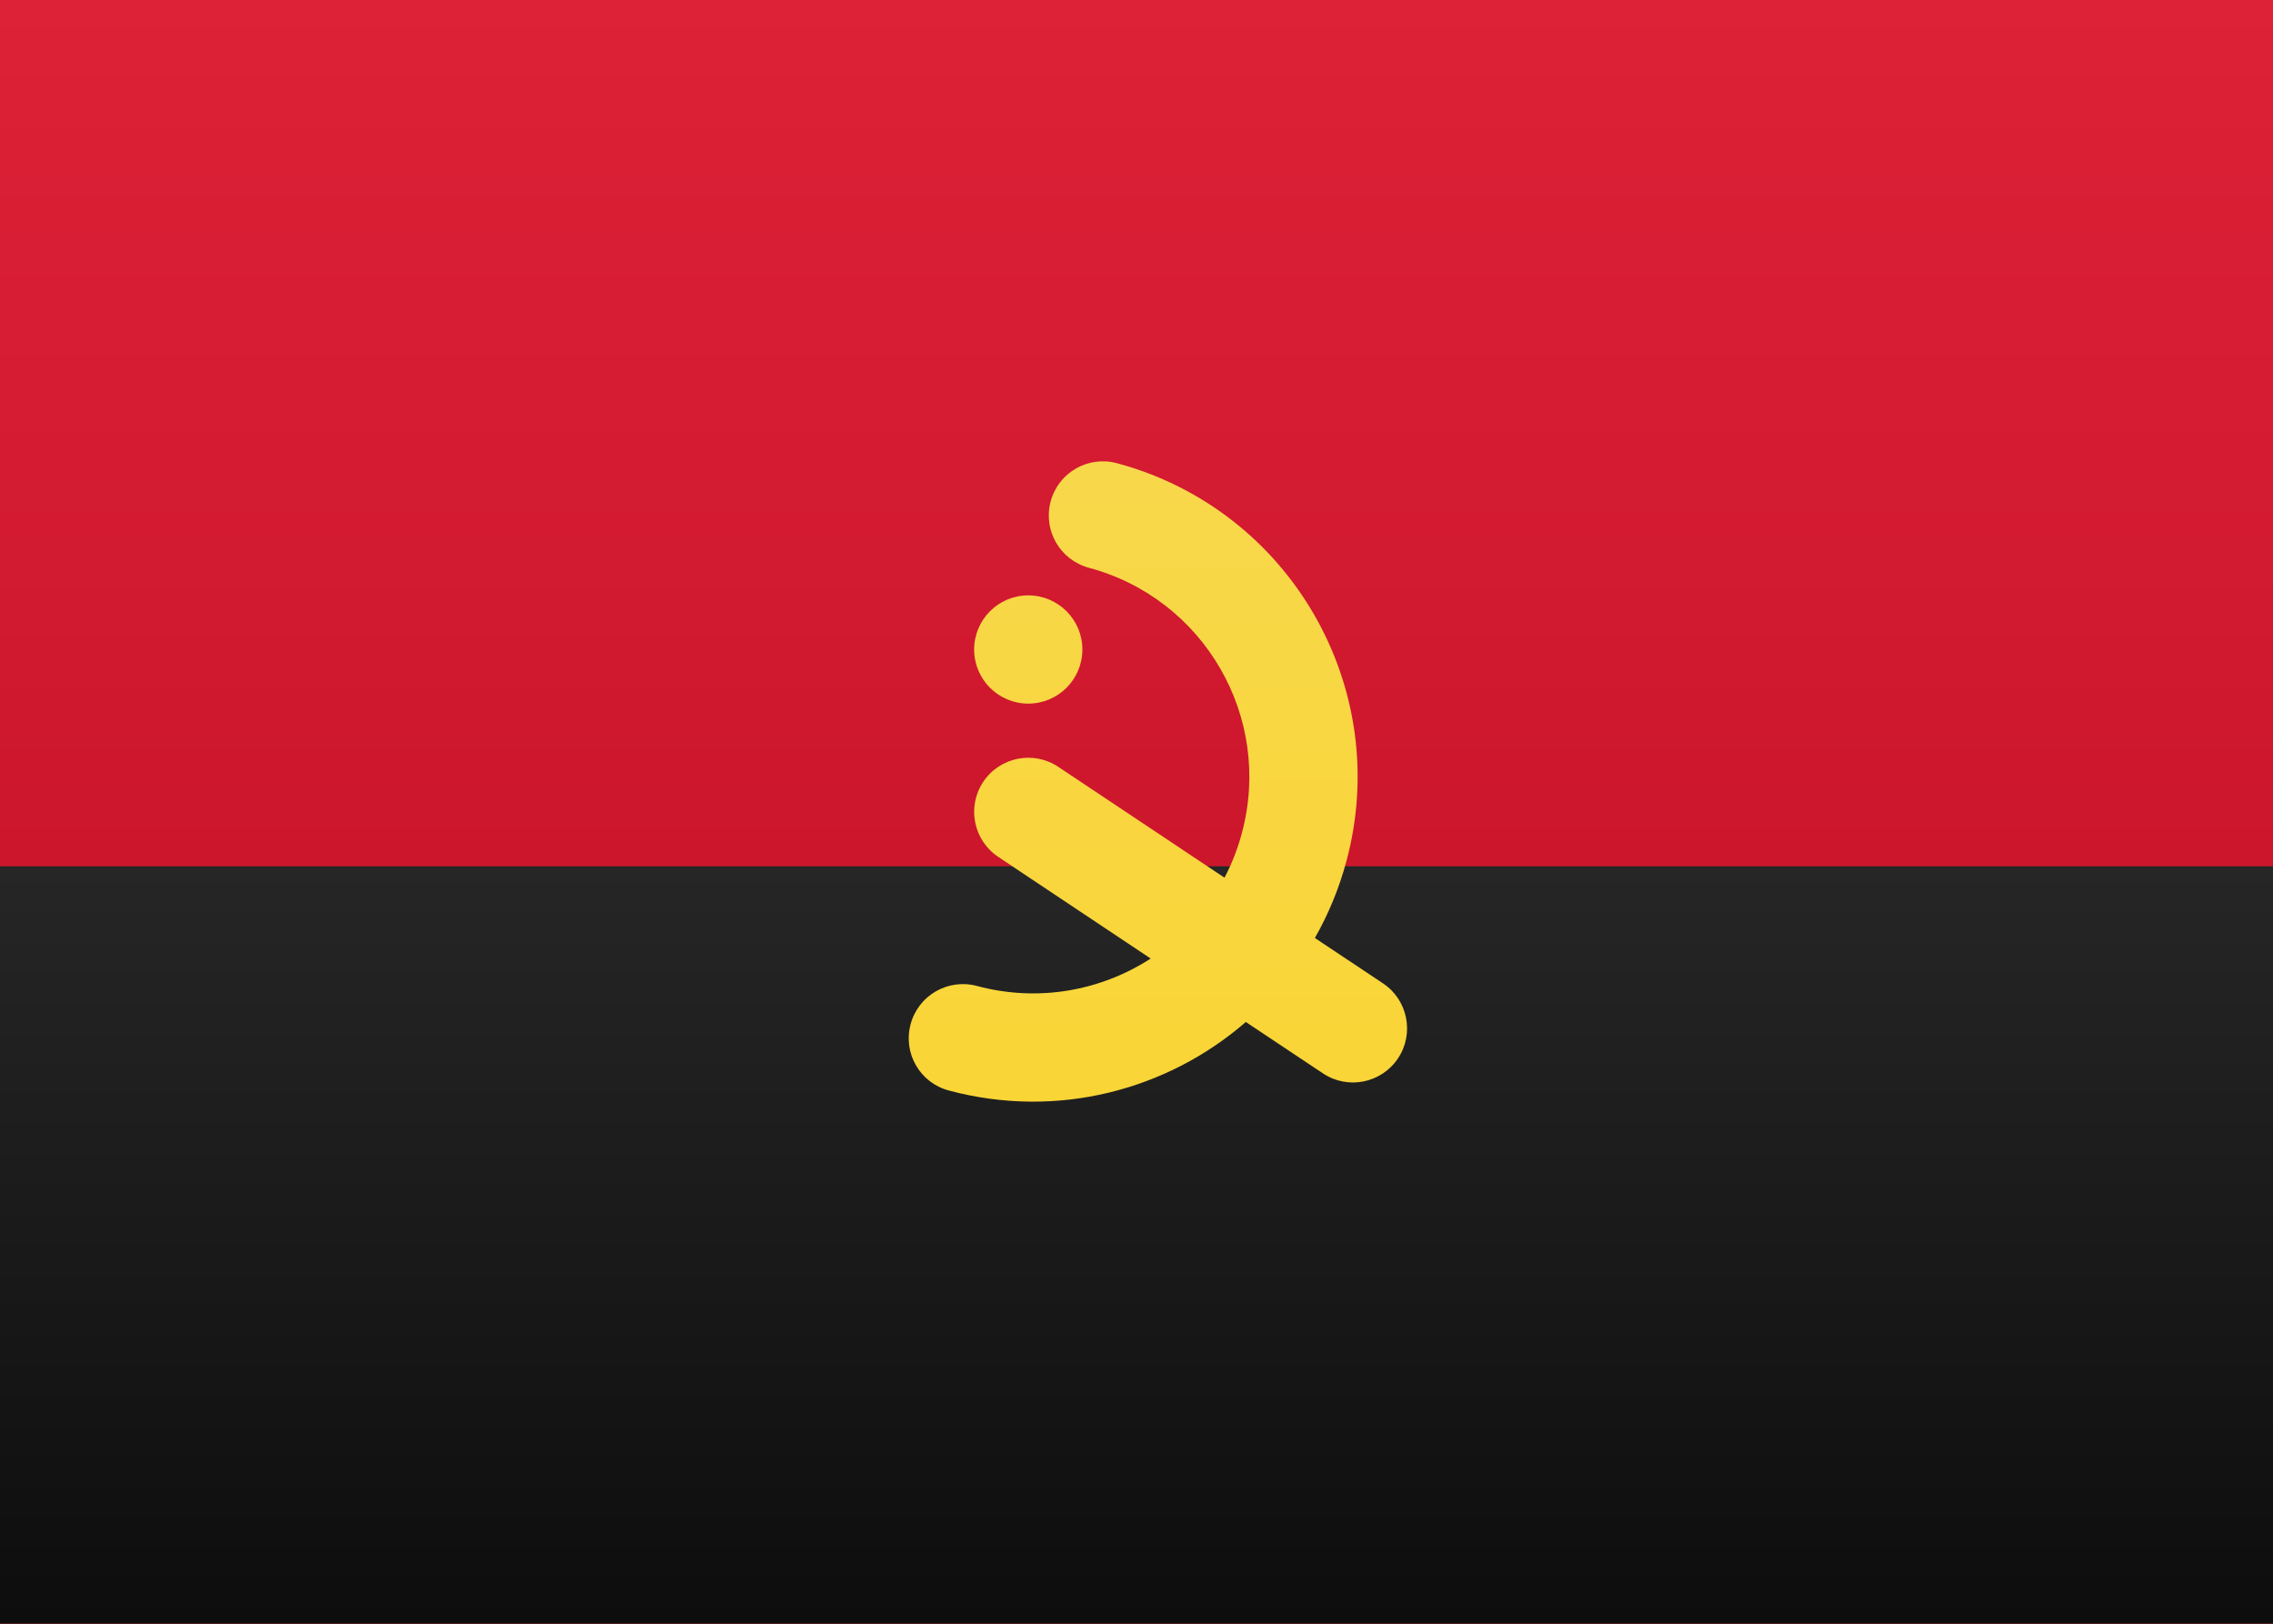
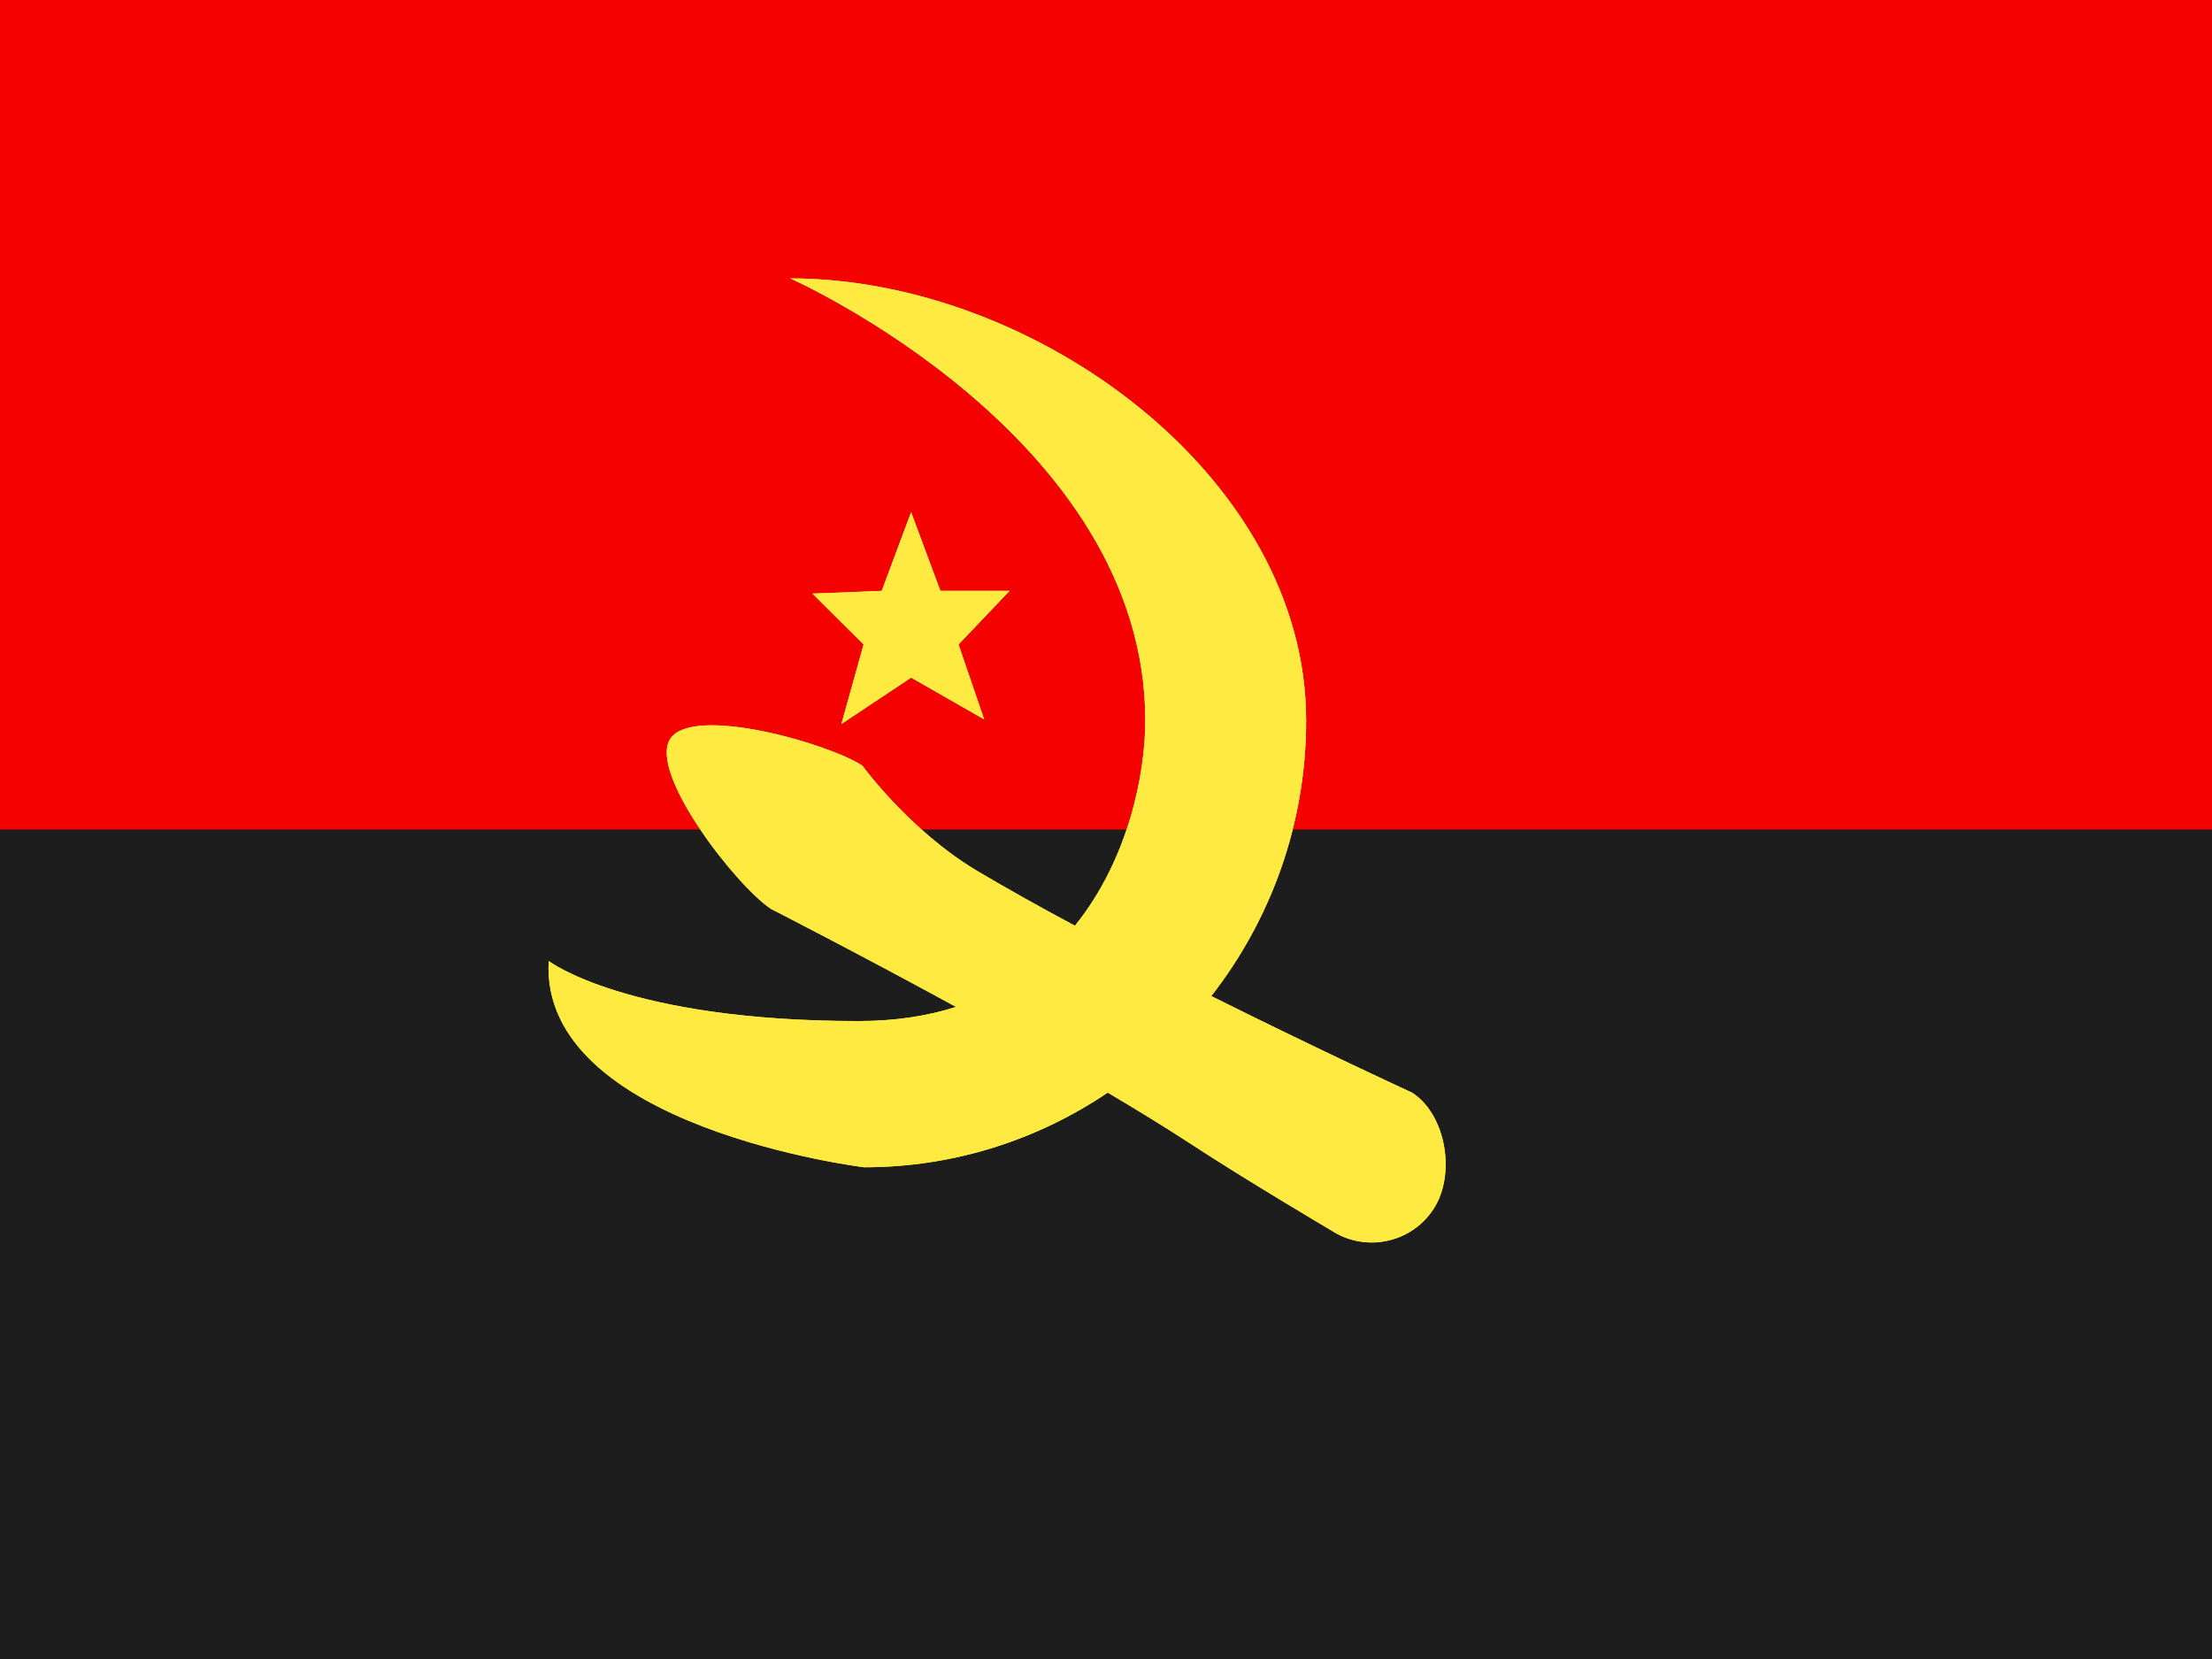
- <svg xmlns="http://www.w3.org/2000/svg" width="21px" height="15px" viewBox="0 0 21 15" version="1.1">
-   <defs>
-     <linearGradient x1="50%" y1="0%" x2="50%" y2="100%" id="linearGradient-1">
-       <stop stop-color="#FFFFFF" offset="0%" />
-       <stop stop-color="#F0F0F0" offset="100%" />
-     </linearGradient>
-     <linearGradient x1="50%" y1="0%" x2="50%" y2="100%" id="linearGradient-2">
-       <stop stop-color="#FF323E" offset="0%" />
-       <stop stop-color="#FD0D1B" offset="100%" />
-     </linearGradient>
-     <linearGradient x1="50%" y1="0%" x2="50%" y2="100%" id="linearGradient-3">
-       <stop stop-color="#262626" offset="0%" />
-       <stop stop-color="#0D0D0D" offset="100%" />
-     </linearGradient>
-     <linearGradient x1="50%" y1="0%" x2="50%" y2="100%" id="linearGradient-4">
-       <stop stop-color="#DD2137" offset="0%" />
-       <stop stop-color="#CC162C" offset="100%" />
-     </linearGradient>
-     <linearGradient x1="50%" y1="0%" x2="50%" y2="100%" id="linearGradient-5">
-       <stop stop-color="#F8D84B" offset="0%" />
-       <stop stop-color="#F9D536" offset="100%" />
-     </linearGradient>
-   </defs>
-   <g id="Symbols" stroke="none" stroke-width="1" fill="none" fill-rule="evenodd">
-     <g id="AO">
-       <rect id="FlagBackground" fill="url(#linearGradient-1)" x="0" y="0" width="21" height="15" />
-       <rect id="Mask-Copy" fill="url(#linearGradient-2)" x="0" y="0" width="21" height="15" />
-       <rect id="Rectangle-2" fill="url(#linearGradient-3)" x="0" y="8" width="21" height="7" />
-       <rect id="Rectangle-2" fill="url(#linearGradient-4)" x="0" y="0" width="21" height="8" />
-       <path d="M10.631,8.855 L9.223,7.916 C8.993,7.763 8.931,7.452 9.084,7.223 C9.237,6.993 9.548,6.931 9.777,7.084 L11.313,8.108 C11.381,7.979 11.435,7.841 11.474,7.694 C11.76,6.627 11.127,5.531 10.06,5.245 C9.793,5.173 9.635,4.899 9.707,4.632 C9.778,4.366 10.052,4.207 10.319,4.279 C11.919,4.708 12.869,6.353 12.44,7.953 C12.372,8.208 12.273,8.446 12.148,8.665 L12.777,9.084 C13.007,9.237 13.069,9.548 12.916,9.777 C12.763,10.007 12.452,10.069 12.223,9.916 L11.51,9.441 C10.783,10.072 9.766,10.342 8.766,10.074 C8.499,10.003 8.341,9.729 8.413,9.462 C8.484,9.195 8.758,9.037 9.025,9.108 C9.594,9.261 10.172,9.152 10.631,8.855 Z M9.5,6.5 C9.224,6.5 9,6.276 9,6 C9,5.724 9.224,5.5 9.5,5.5 C9.776,5.5 10,5.724 10,6 C10,6.276 9.776,6.5 9.5,6.5 Z" id="Shape" fill="url(#linearGradient-5)" fill-rule="nonzero" />
+ <svg xmlns="http://www.w3.org/2000/svg" width="20" height="15" viewBox="0 0 20 15" fill="none">
+   <mask id="mask0_964_6757" style="mask-type:alpha" maskUnits="userSpaceOnUse" x="0" y="0" width="20" height="15">
+     <rect width="20" height="15" fill="white" />
+   </mask>
+   <g mask="url(#mask0_964_6757)">
+     <path fill-rule="evenodd" clip-rule="evenodd" d="M0 0V15H20V0H0Z" fill="#1D1D1D" />
+     <mask id="mask1_964_6757" style="mask-type:alpha" maskUnits="userSpaceOnUse" x="0" y="0" width="20" height="15">
+       <path fill-rule="evenodd" clip-rule="evenodd" d="M0 0V15H20V0H0Z" fill="white" />
+     </mask>
+     <g mask="url(#mask1_964_6757)">
+       <path fill-rule="evenodd" clip-rule="evenodd" d="M0 0V7.5H20V0H0Z" fill="#F50100" />
+       <g filter="url(#filter0_d_964_6757)">
+         <path fill-rule="evenodd" clip-rule="evenodd" d="M9.719 8.37C10.203 7.771 10.355 6.997 10.355 6.514C10.355 3.941 7.144 2.517 7.144 2.517C9.352 2.517 11.81 4.307 11.81 6.514C11.81 7.449 11.49 8.316 10.952 9.006C11.936 9.497 12.769 9.88 12.769 9.88C13.078 10.082 13.164 10.623 12.961 10.932C12.759 11.241 12.344 11.327 12.035 11.124C12.035 11.124 11.245 10.657 10.764 10.341C10.543 10.197 10.288 10.04 10.016 9.879C9.384 10.305 8.627 10.554 7.813 10.554C7.813 10.554 4.877 10.194 4.961 8.689C4.961 8.689 5.672 9.232 7.763 9.232C8.095 9.232 8.388 9.186 8.644 9.104C7.739 8.61 6.971 8.218 6.971 8.218C6.662 8.016 5.858 6.989 6.06 6.68C6.263 6.371 7.488 6.72 7.797 6.922C7.797 6.922 8.227 7.512 8.833 7.873C9.101 8.032 9.403 8.201 9.719 8.37ZM8.238 6.127L7.607 6.547L7.808 5.827L7.345 5.367L7.972 5.342L8.238 4.63L8.503 5.342H9.129L8.667 5.827L8.899 6.505L8.238 6.127Z" fill="#FCFF01" />
+         <path fill-rule="evenodd" clip-rule="evenodd" d="M9.719 8.37C10.203 7.771 10.355 6.997 10.355 6.514C10.355 3.941 7.144 2.517 7.144 2.517C9.352 2.517 11.81 4.307 11.81 6.514C11.81 7.449 11.49 8.316 10.952 9.006C11.936 9.497 12.769 9.88 12.769 9.88C13.078 10.082 13.164 10.623 12.961 10.932C12.759 11.241 12.344 11.327 12.035 11.124C12.035 11.124 11.245 10.657 10.764 10.341C10.543 10.197 10.288 10.04 10.016 9.879C9.384 10.305 8.627 10.554 7.813 10.554C7.813 10.554 4.877 10.194 4.961 8.689C4.961 8.689 5.672 9.232 7.763 9.232C8.095 9.232 8.388 9.186 8.644 9.104C7.739 8.61 6.971 8.218 6.971 8.218C6.662 8.016 5.858 6.989 6.06 6.68C6.263 6.371 7.488 6.72 7.797 6.922C7.797 6.922 8.227 7.512 8.833 7.873C9.101 8.032 9.403 8.201 9.719 8.37ZM8.238 6.127L7.607 6.547L7.808 5.827L7.345 5.367L7.972 5.342L8.238 4.63L8.503 5.342H9.129L8.667 5.827L8.899 6.505L8.238 6.127Z" fill="#FFEA42" />
+       </g>
    </g>
  </g>
+   <defs>
+     <filter id="filter0_d_964_6757" x="4.959" y="2.517" width="8.111" height="8.717" filterUnits="userSpaceOnUse" color-interpolation-filters="sRGB">
+       <feFlood flood-opacity="0" result="BackgroundImageFix" />
+       <feColorMatrix in="SourceAlpha" type="matrix" values="0 0 0 0 0 0 0 0 0 0 0 0 0 0 0 0 0 0 127 0" result="hardAlpha" />
+       <feOffset />
+       <feColorMatrix type="matrix" values="0 0 0 0 0 0 0 0 0 0 0 0 0 0 0 0 0 0 0.2 0" />
+       <feBlend mode="normal" in2="BackgroundImageFix" result="effect1_dropShadow_964_6757" />
+       <feBlend mode="normal" in="SourceGraphic" in2="effect1_dropShadow_964_6757" result="shape" />
+     </filter>
+   </defs>
</svg>
